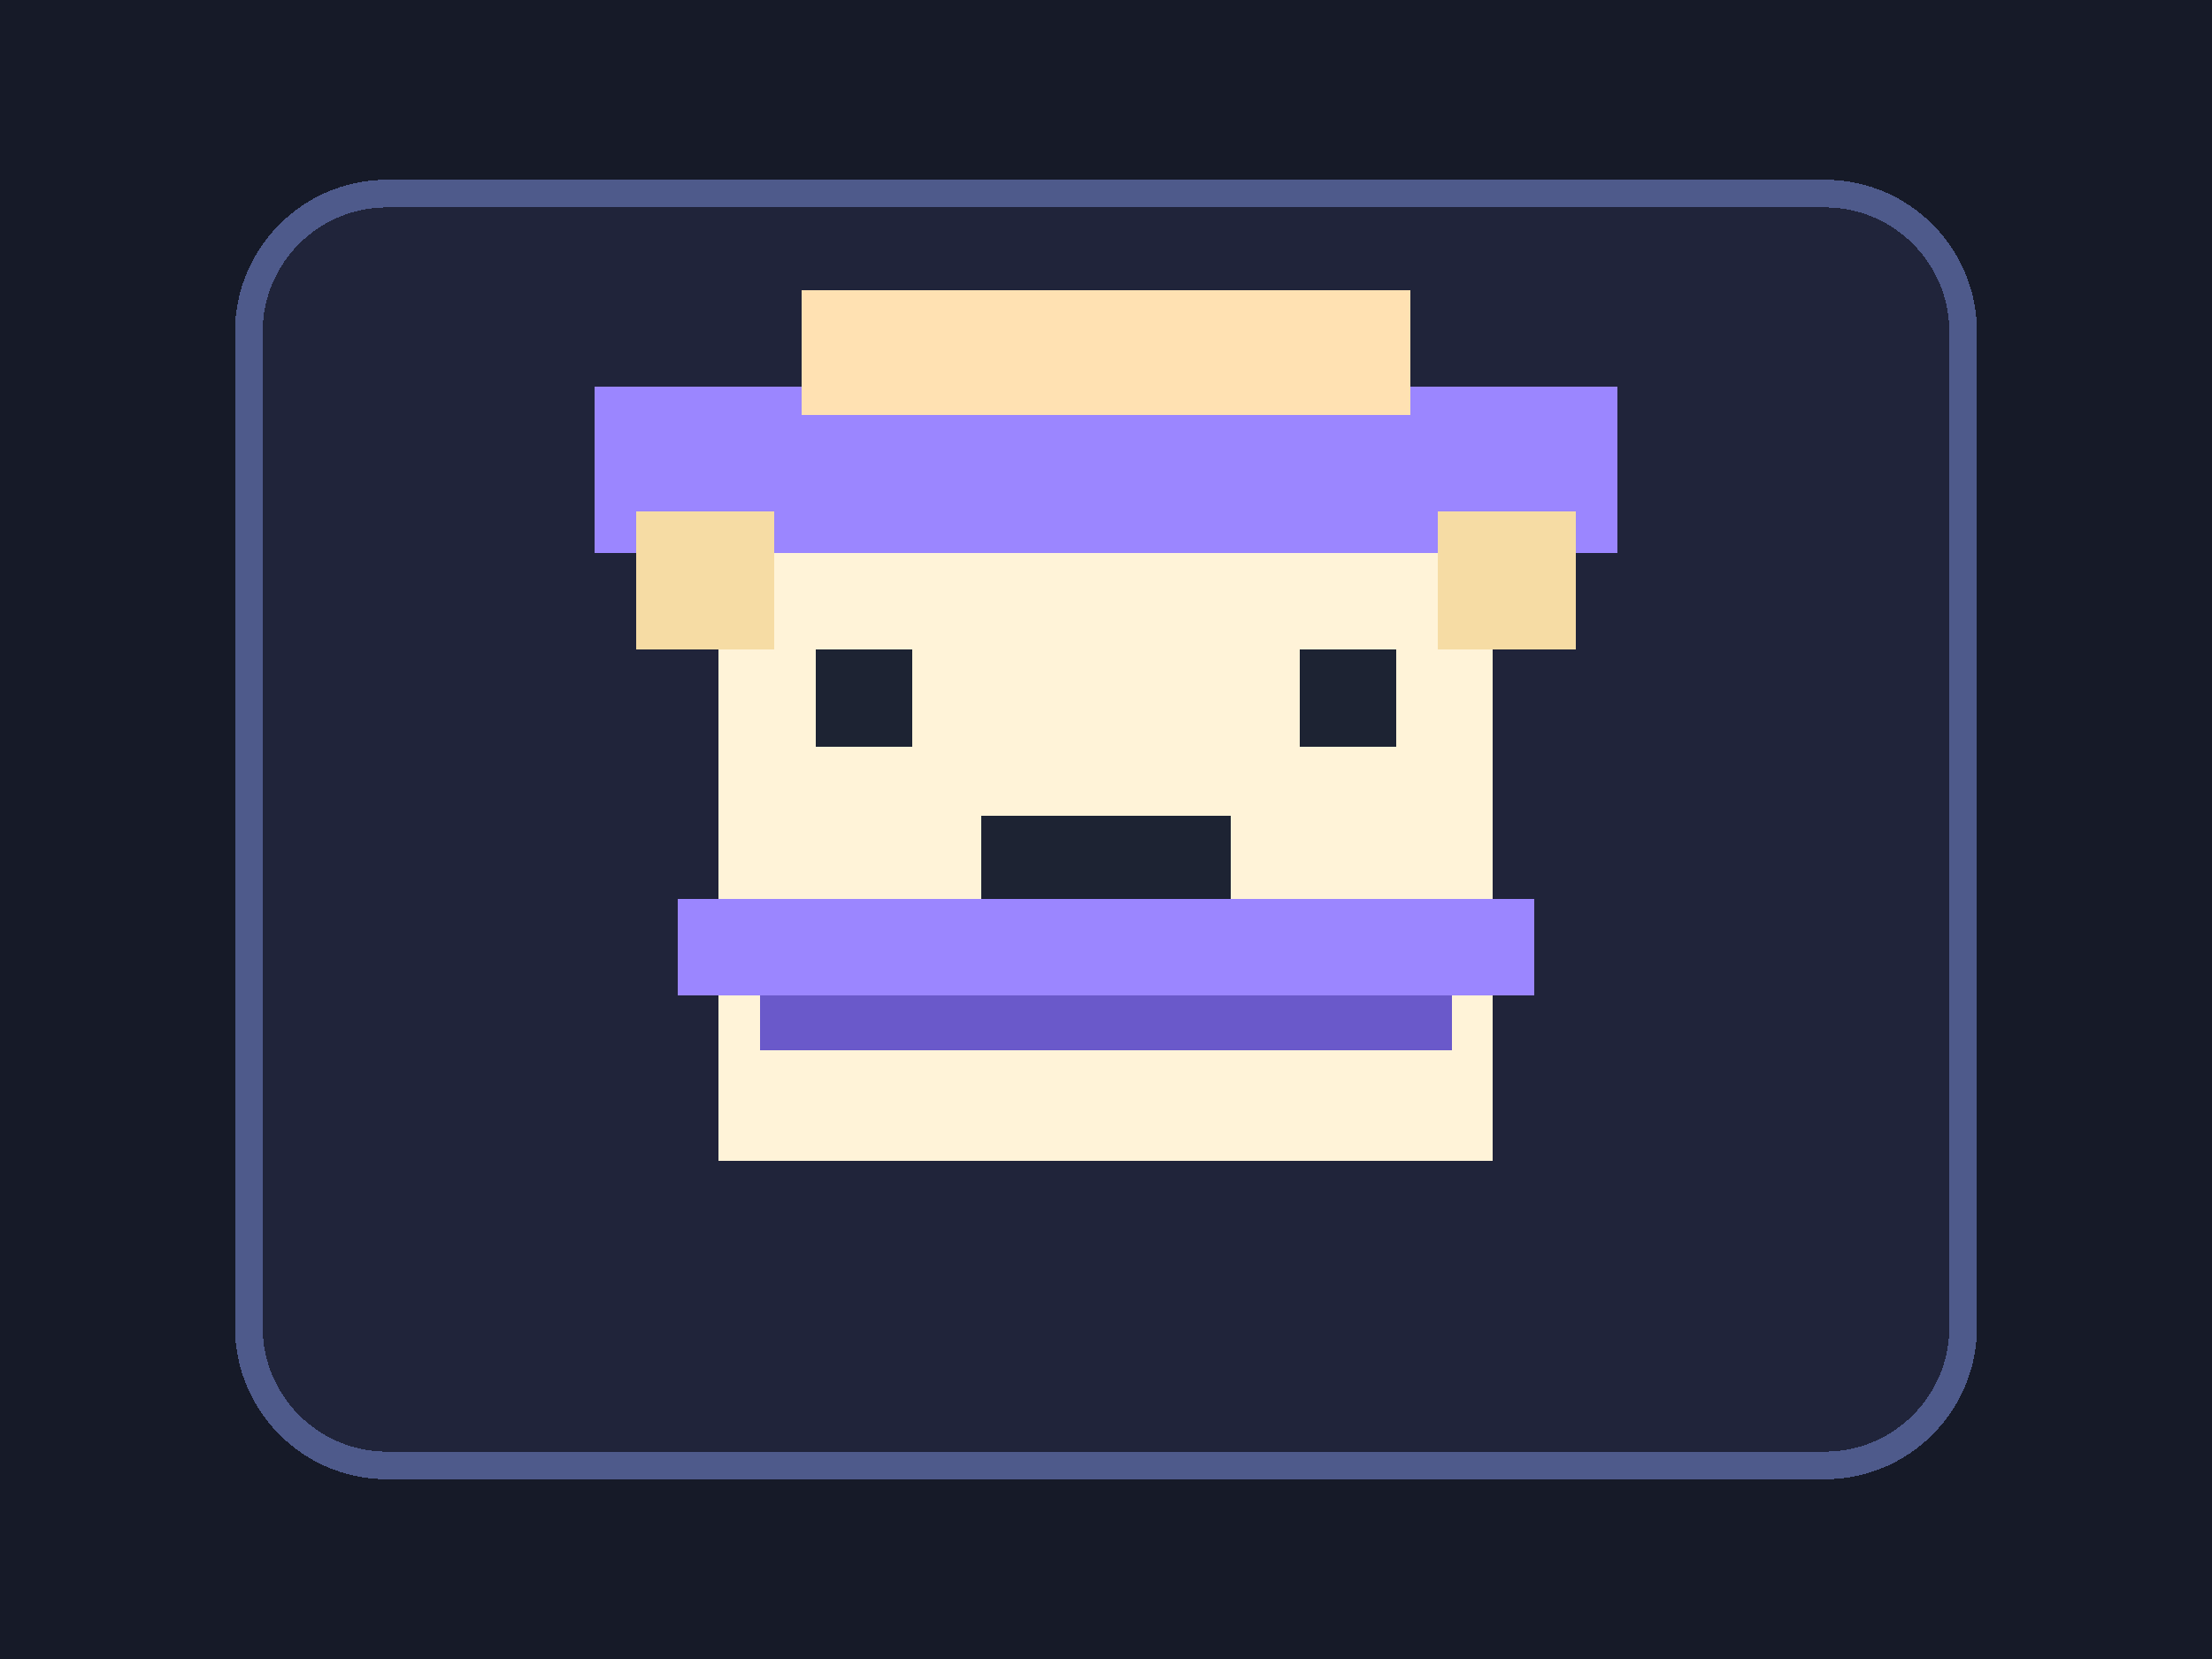
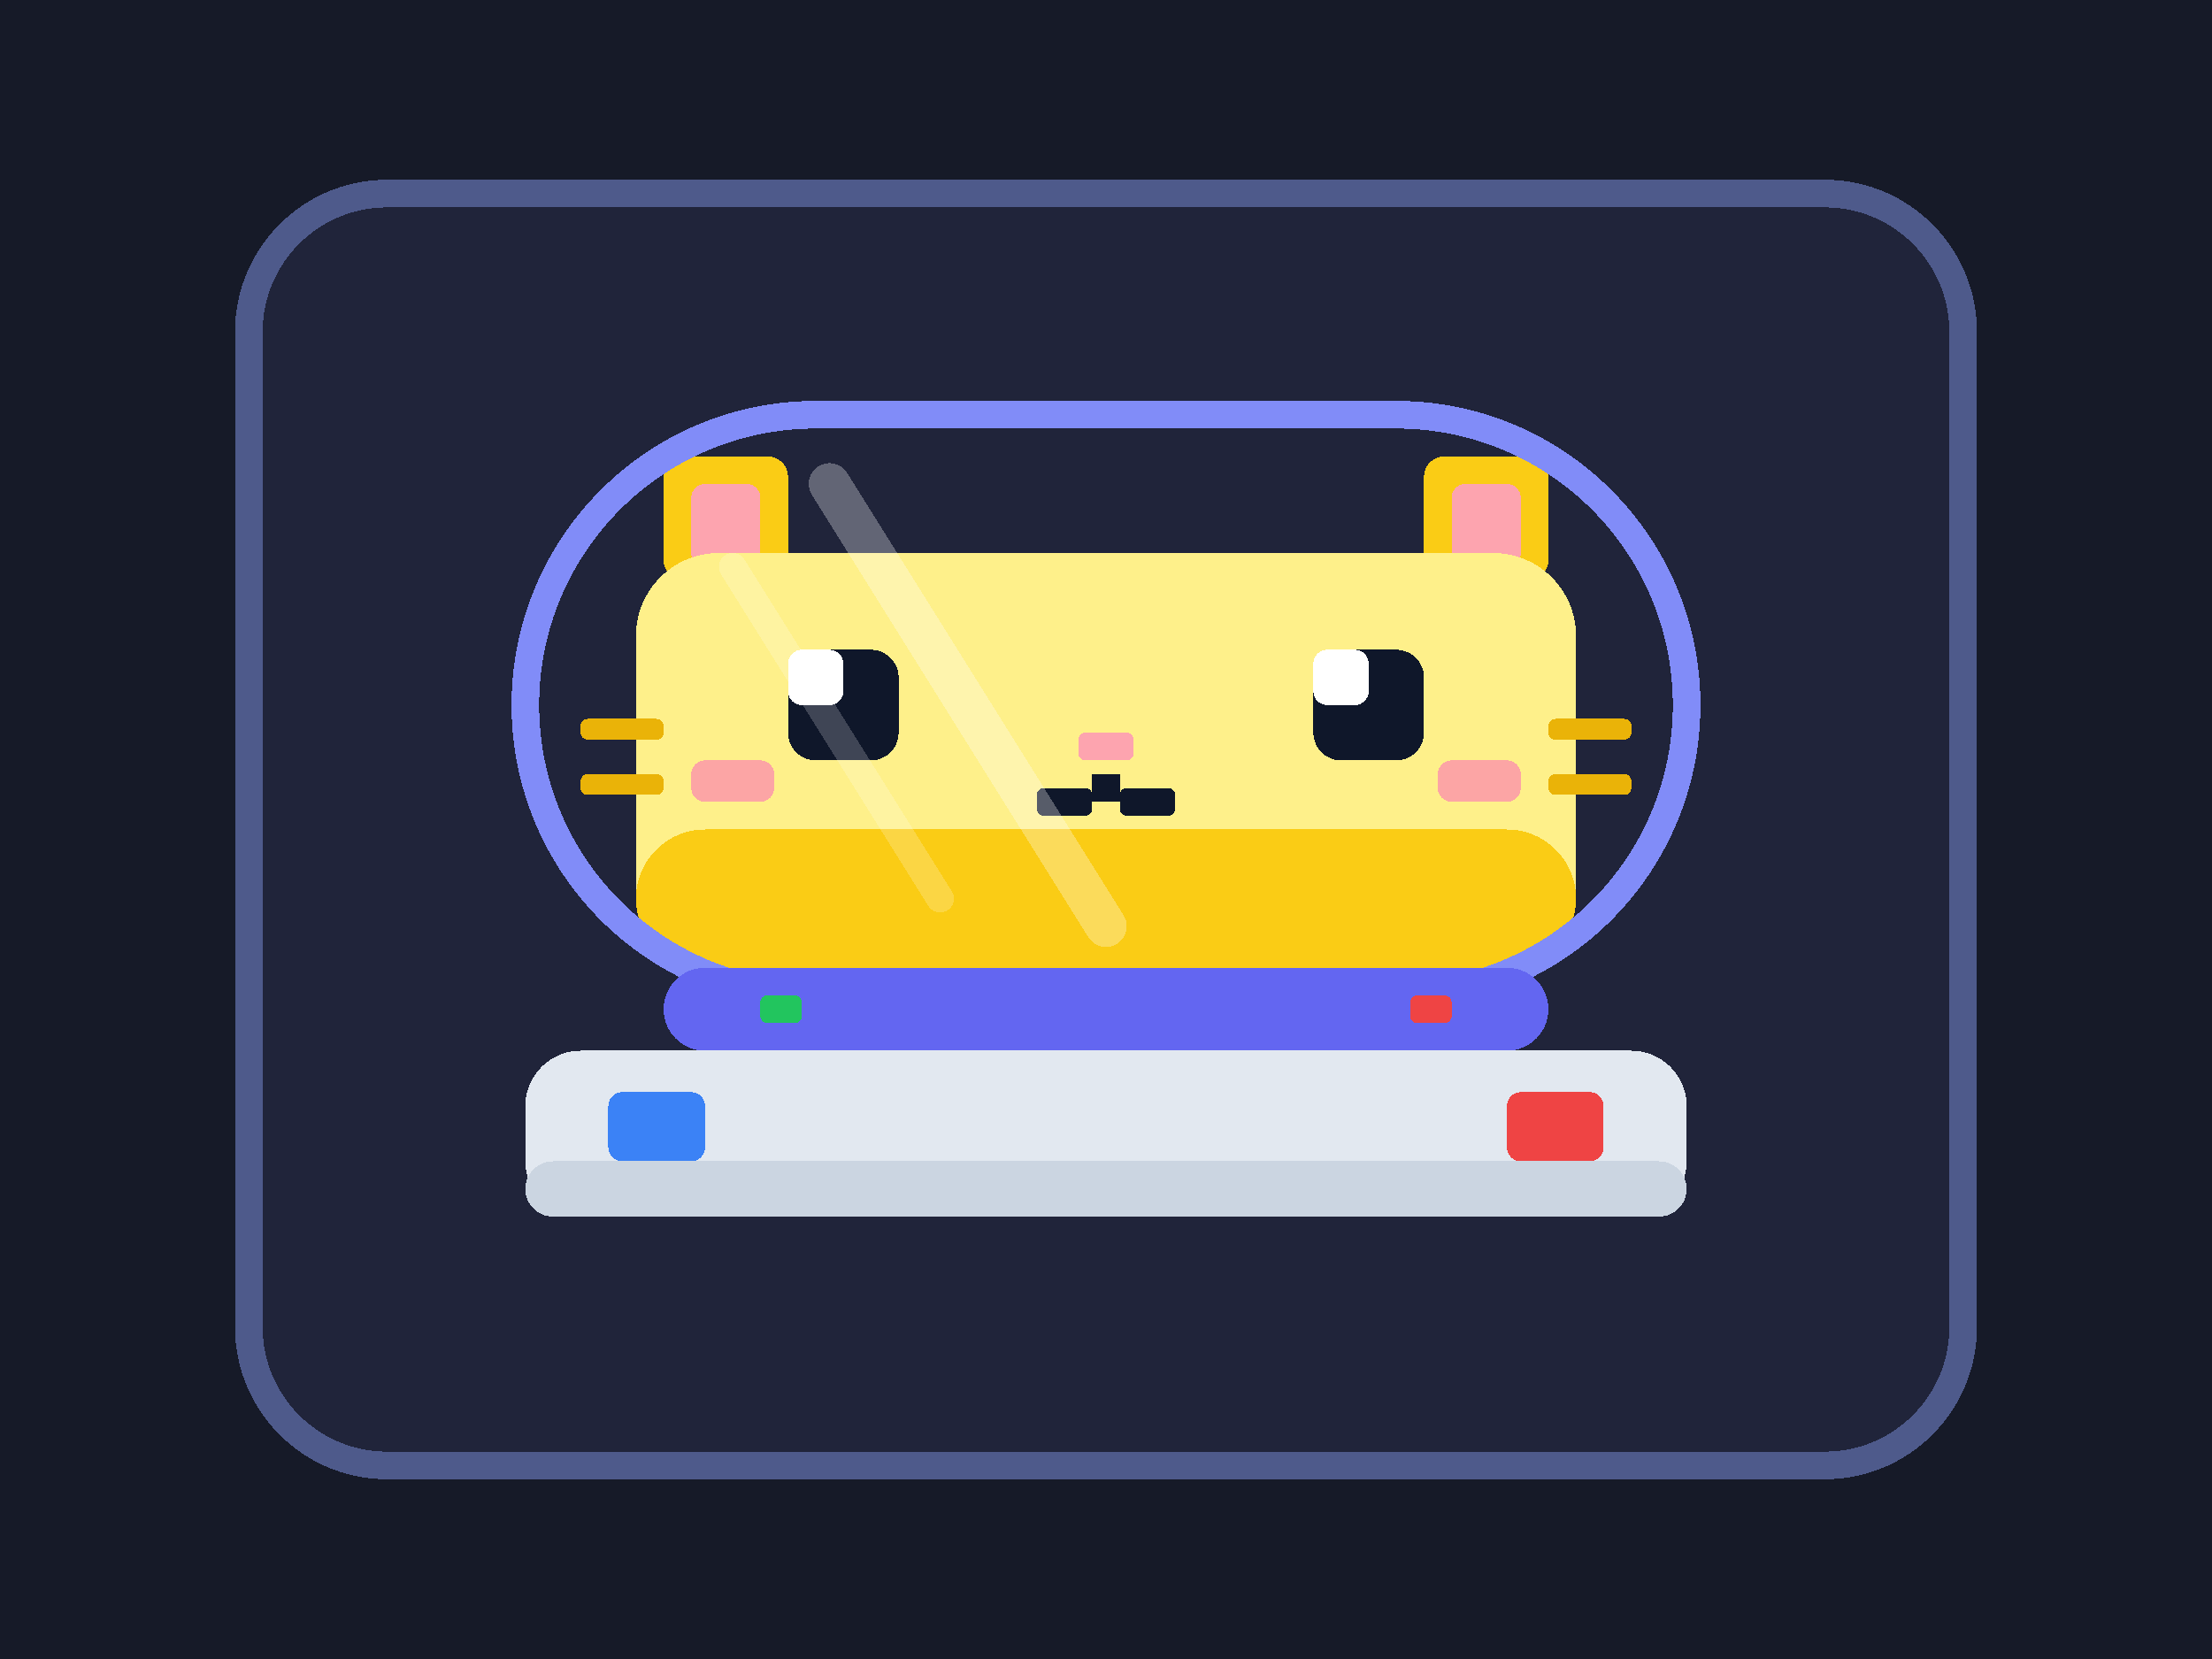
<svg xmlns="http://www.w3.org/2000/svg" viewBox="0 0 320 240" shape-rendering="crispEdges">
  <rect width="320" height="240" fill="#161a28" />
  <rect x="36" y="28" width="248" height="184" rx="20" fill="#20243a" stroke="#4e5a8b" stroke-width="4" />
-   <rect x="86" y="56" width="148" height="24" fill="#9b86ff" />
-   <rect x="104" y="80" width="112" height="88" fill="#fff3d8" />
-   <rect x="118" y="94" width="14" height="14" fill="#1d2333" />
-   <rect x="188" y="94" width="14" height="14" fill="#1d2333" />
-   <rect x="142" y="118" width="36" height="12" fill="#1d2333" />
-   <rect x="116" y="42" width="88" height="18" fill="#ffe1b2" />
-   <rect x="92" y="74" width="20" height="20" fill="#f6dca4" />
-   <rect x="208" y="74" width="20" height="20" fill="#f6dca4" />
-   <rect x="98" y="130" width="124" height="14" fill="#9b86ff" />
-   <rect x="110" y="144" width="100" height="8" fill="#6a59ca" />
+   <rect x="96" y="66" width="18" height="18" fill="#facc15" rx="3" />
+   <rect x="100" y="70" width="10" height="12" fill="#fda4af" rx="2" />
+   <rect x="206" y="66" width="18" height="18" fill="#facc15" rx="3" />
+   <rect x="210" y="70" width="10" height="12" fill="#fda4af" rx="2" />
+   <rect x="92" y="80" width="136" height="60" fill="#fef08a" rx="12" />
+   <rect x="92" y="120" width="136" height="20" fill="#facc15" rx="10" />
+   <rect x="84" y="104" width="12" height="3" fill="#eab308" rx="1" />
+   <rect x="84" y="112" width="12" height="3" fill="#eab308" rx="1" />
+   <rect x="224" y="104" width="12" height="3" fill="#eab308" rx="1" />
+   <rect x="224" y="112" width="12" height="3" fill="#eab308" rx="1" />
+   <rect x="114" y="94" width="16" height="16" fill="#0f172a" rx="4" />
+   <rect x="114" y="94" width="8" height="8" fill="#ffffff" rx="2" />
+   <rect x="190" y="94" width="16" height="16" fill="#0f172a" rx="4" />
+   <rect x="190" y="94" width="8" height="8" fill="#ffffff" rx="2" />
+   <rect x="100" y="110" width="12" height="6" fill="#fca5a5" rx="2" />
+   <rect x="208" y="110" width="12" height="6" fill="#fca5a5" rx="2" />
+   <rect x="156" y="106" width="8" height="4" fill="#fda4af" rx="1" />
+   <rect x="150" y="114" width="8" height="4" fill="#0f172a" rx="1" />
+   <rect x="162" y="114" width="8" height="4" fill="#0f172a" rx="1" />
+   <rect x="158" y="112" width="4" height="4" fill="#0f172a" />
+   <rect x="76" y="60" width="168" height="84" fill="none" stroke="#818cf8" stroke-width="4" rx="42" />
+   <line x1="120" y1="70" x2="160" y2="134" stroke="#ffffff" stroke-width="6" opacity="0.3" stroke-linecap="round" />
+   <line x1="106" y1="82" x2="136" y2="130" stroke="#ffffff" stroke-width="4" opacity="0.2" stroke-linecap="round" />
+   <rect x="96" y="140" width="128" height="12" fill="#6366f1" rx="6" />
+   <rect x="110" y="144" width="6" height="4" fill="#22c55e" rx="1" />
+   <rect x="204" y="144" width="6" height="4" fill="#ef4444" rx="1" />
+   <rect x="76" y="152" width="168" height="24" fill="#e2e8f0" rx="8" />
+   <rect x="76" y="168" width="168" height="8" fill="#cbd5e1" rx="4" />
+   <rect x="88" y="158" width="14" height="10" fill="#3b82f6" rx="2" />
+   <rect x="218" y="158" width="14" height="10" fill="#ef4444" rx="2" />
</svg>
